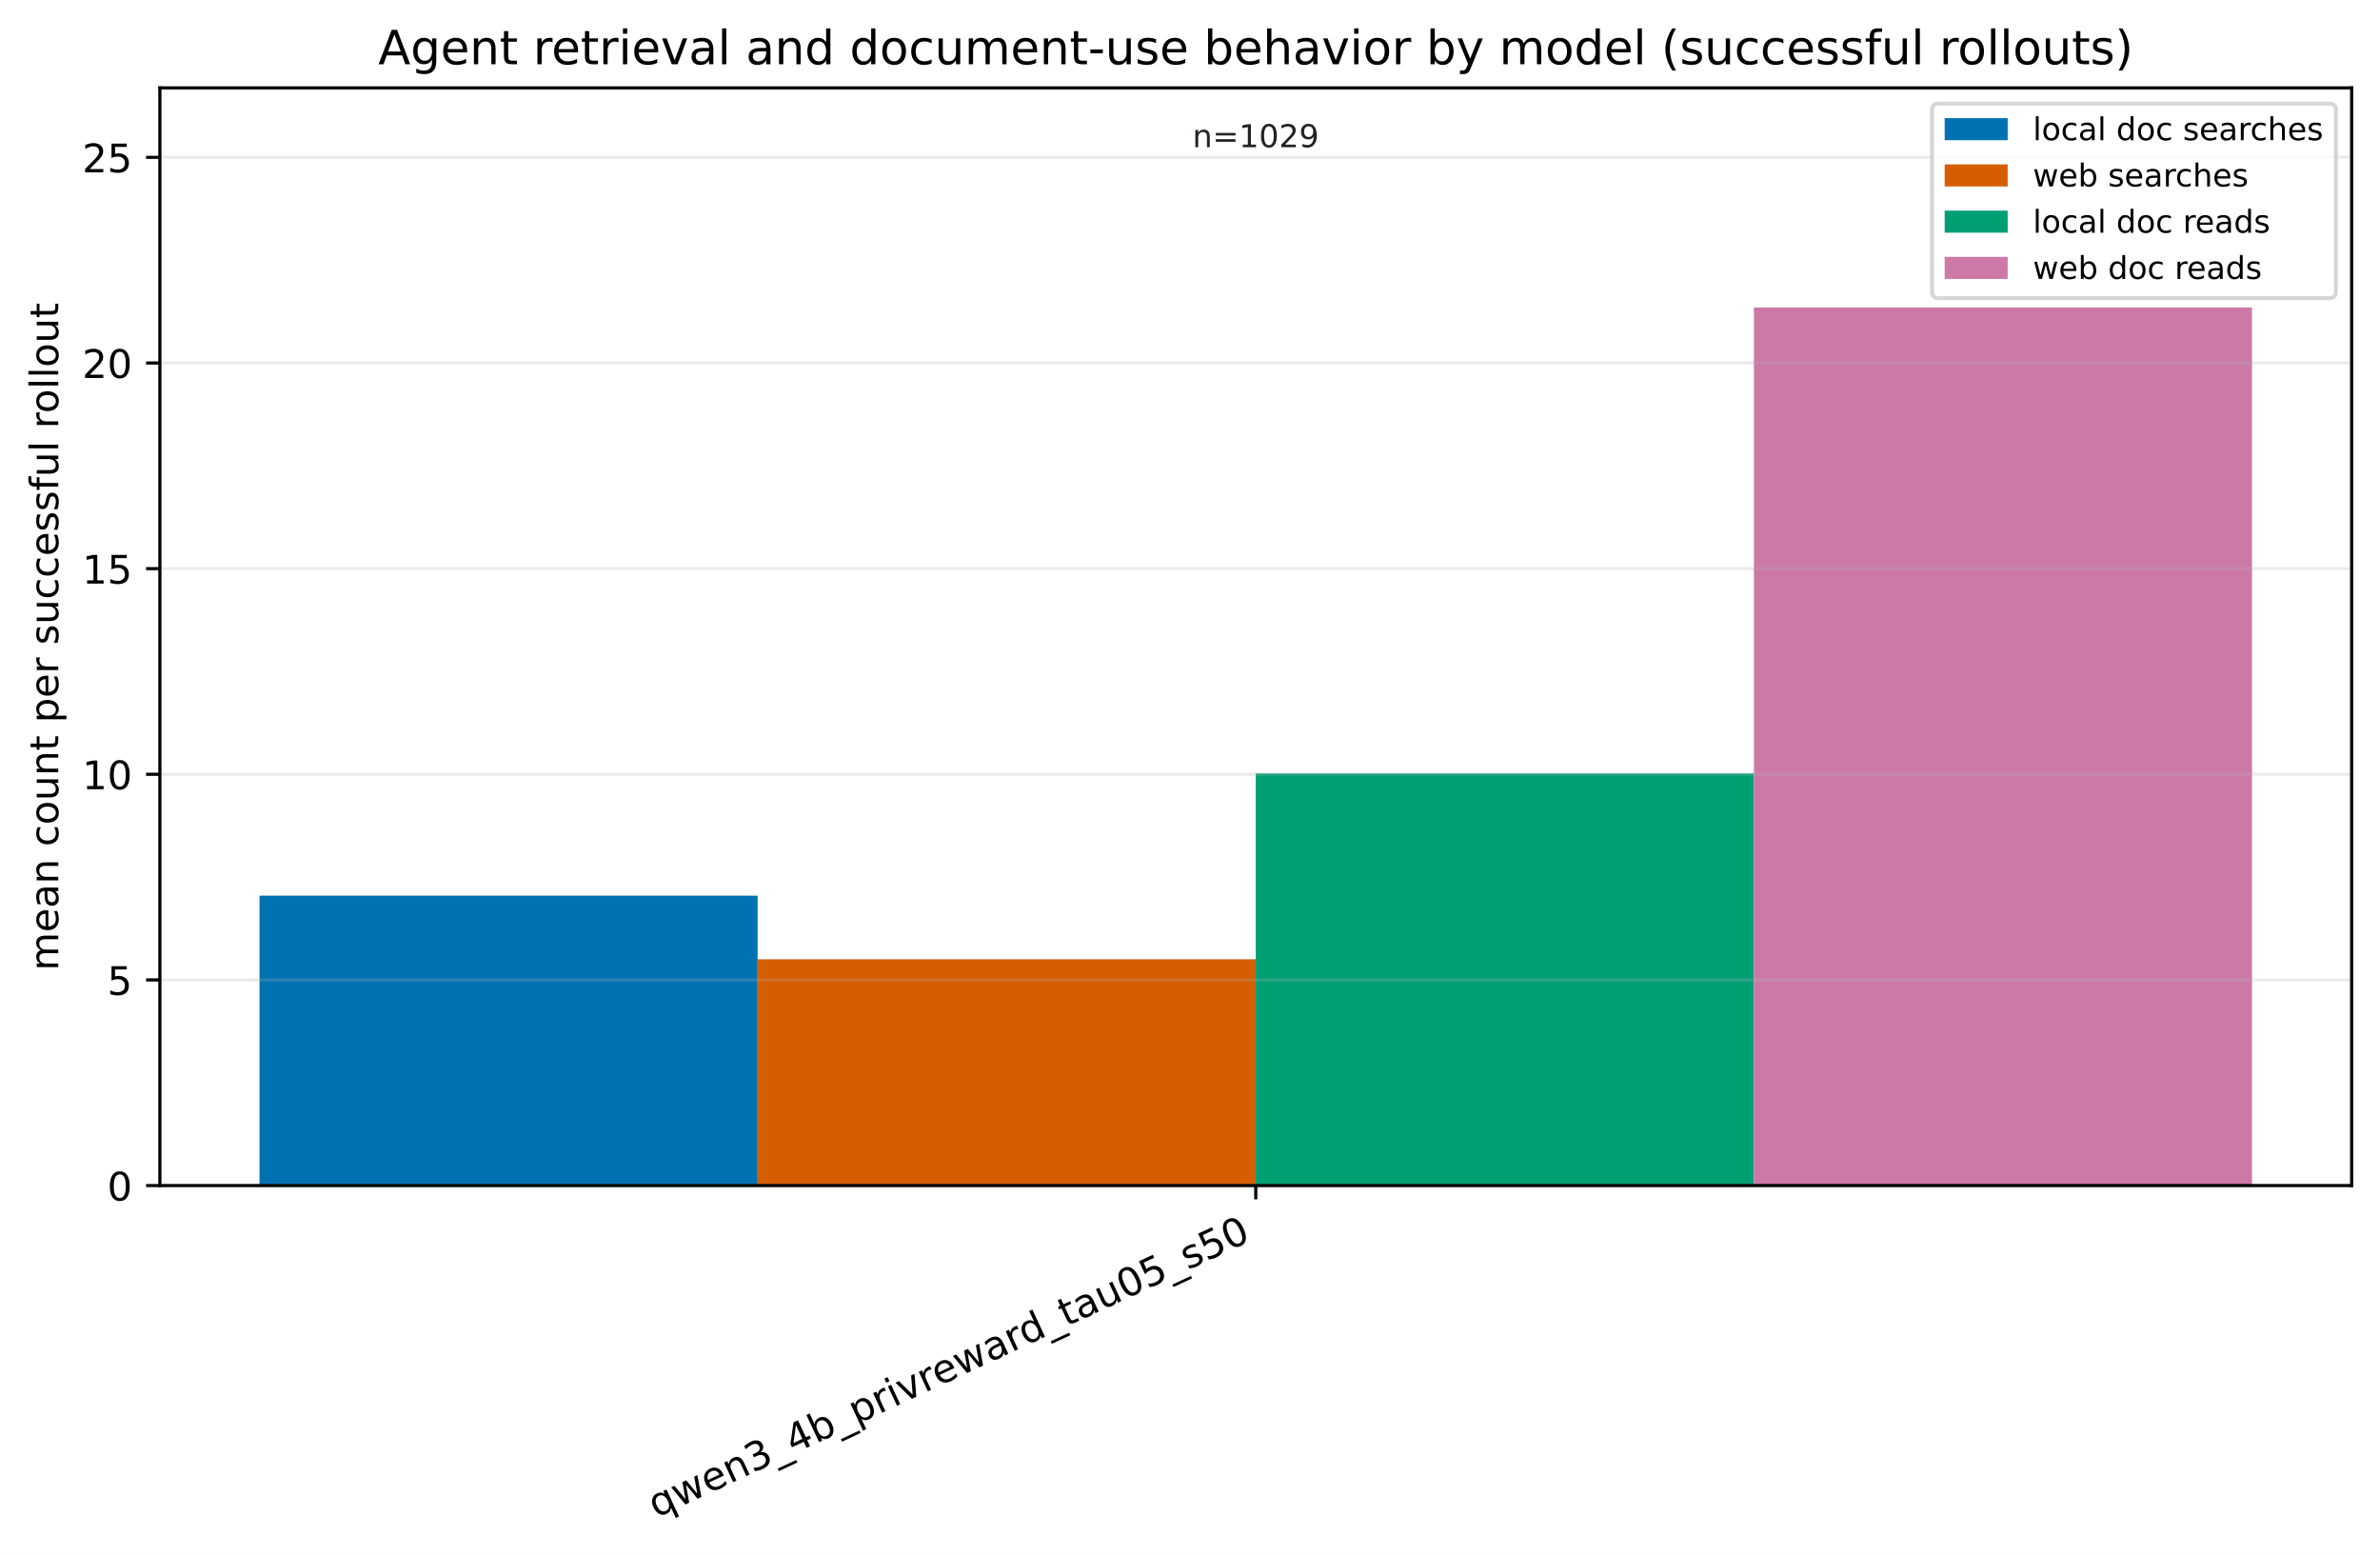
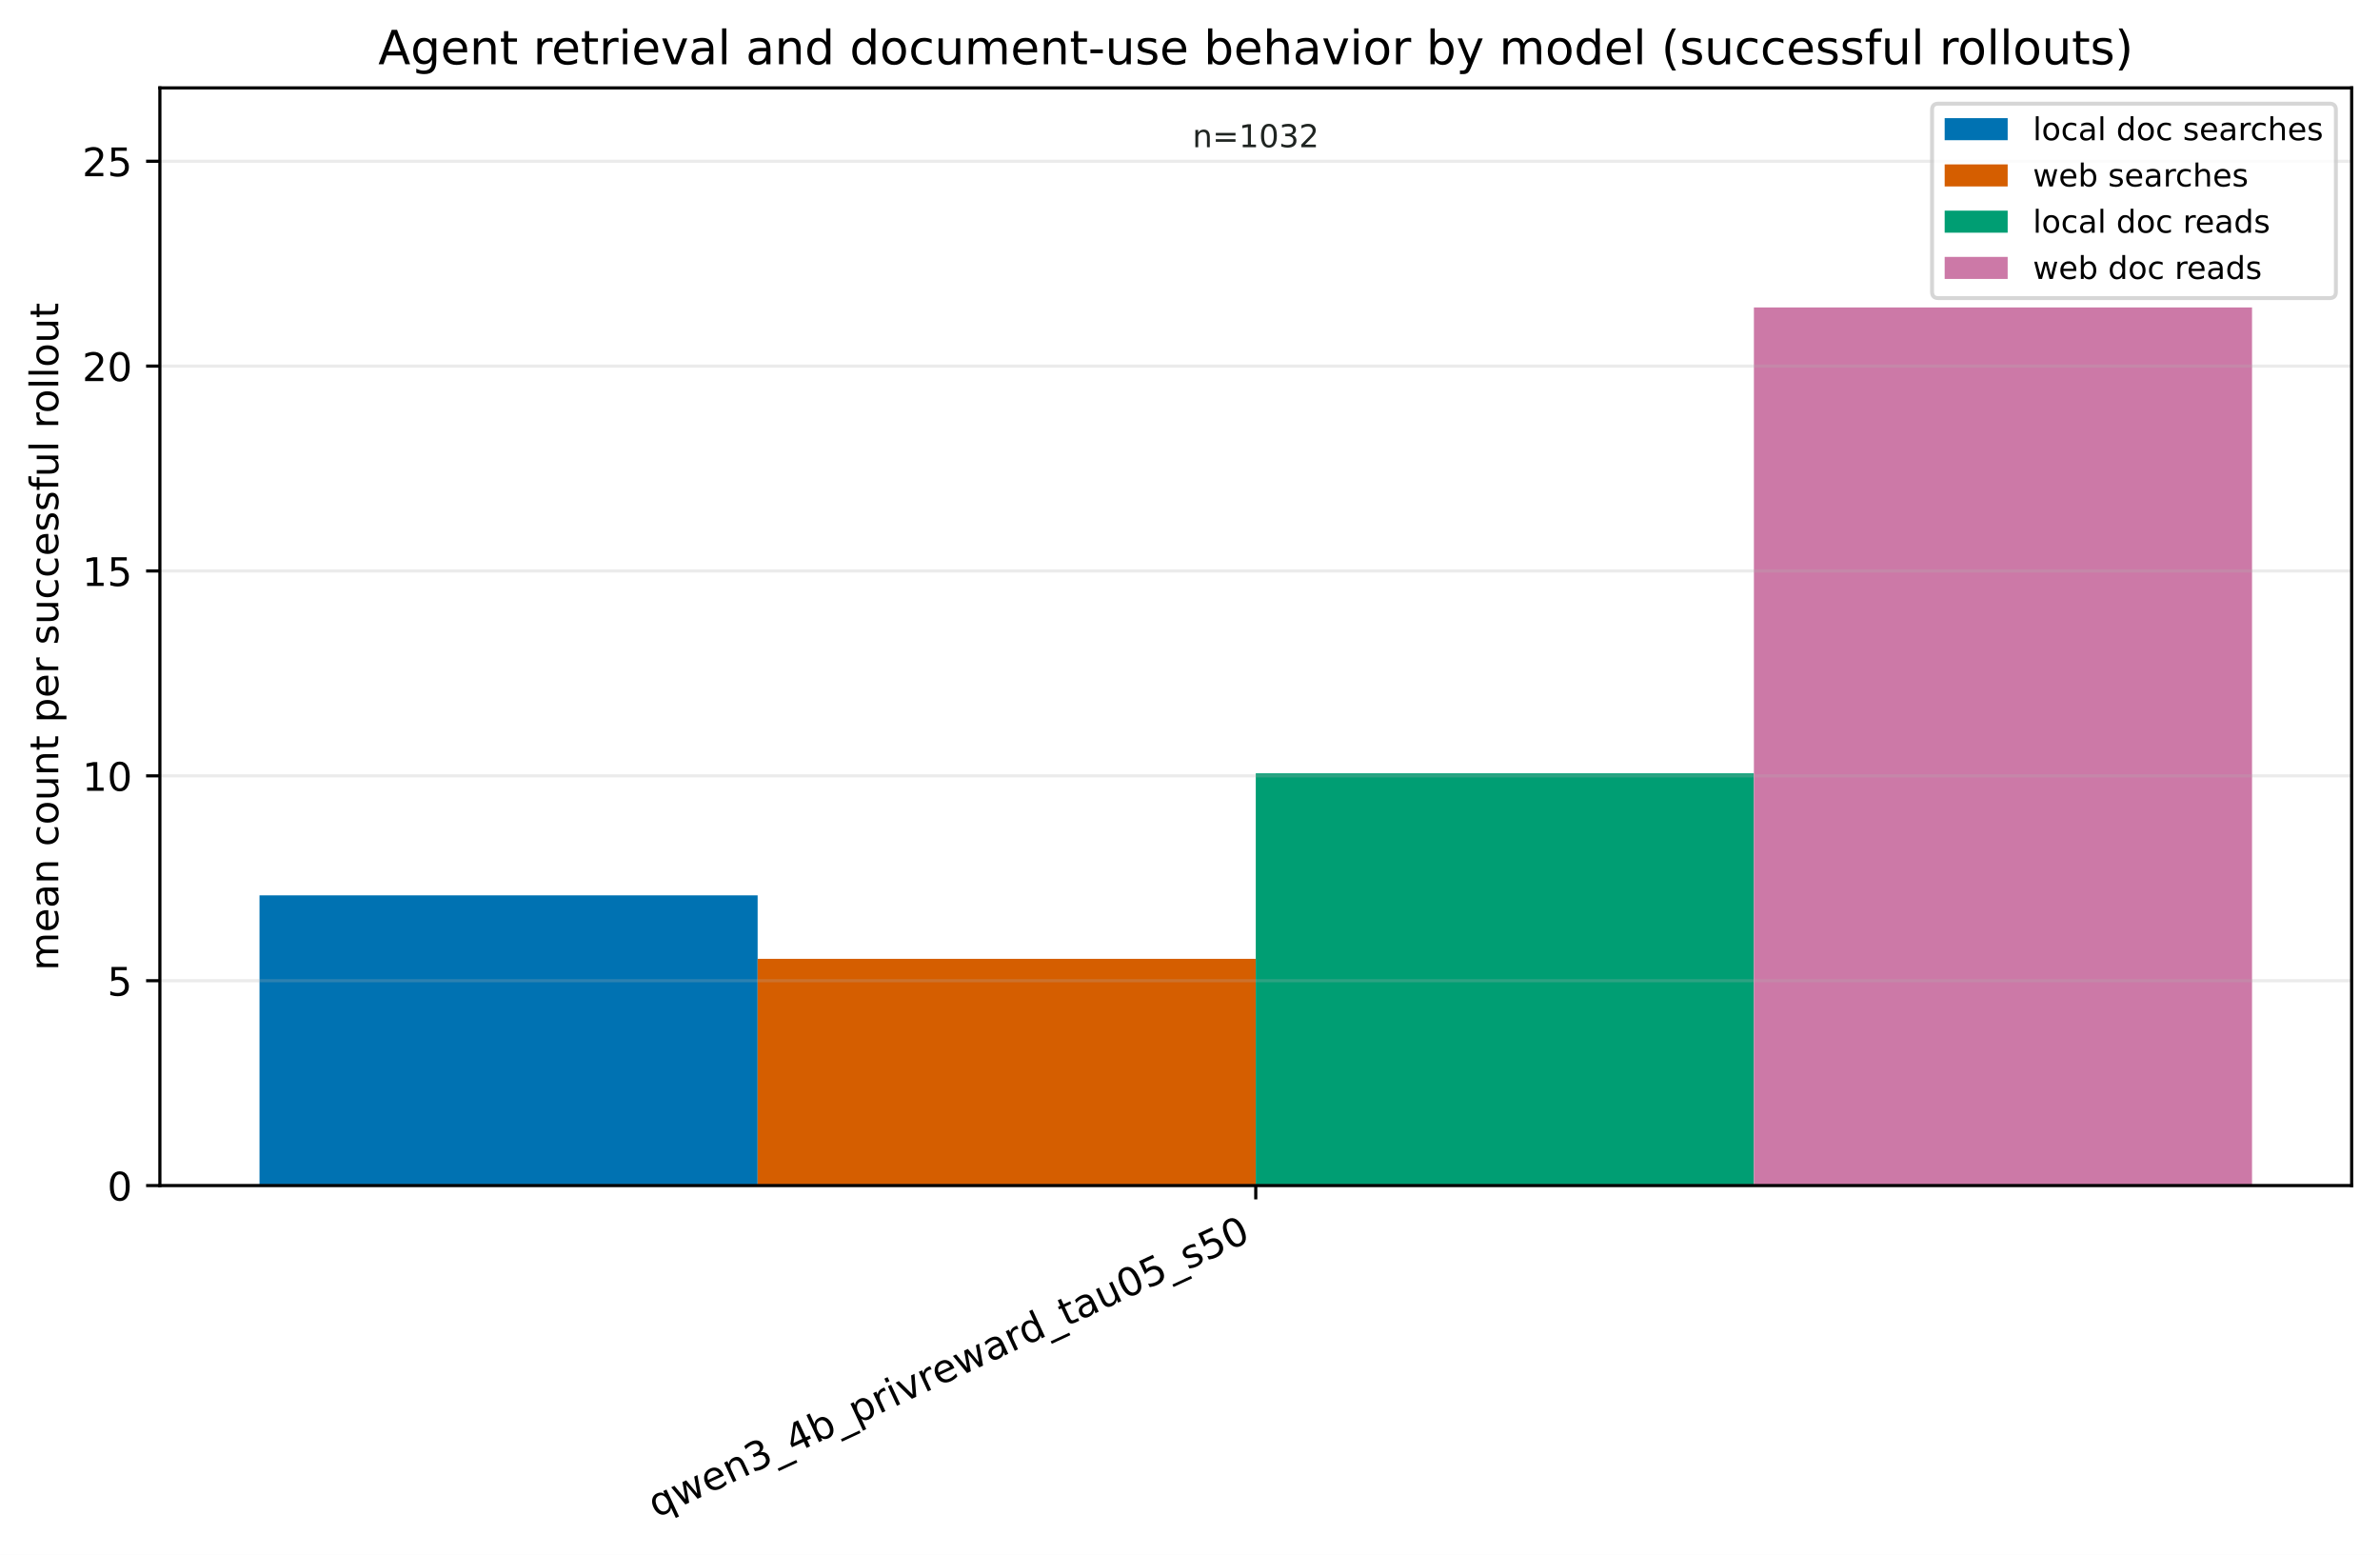
<svg xmlns="http://www.w3.org/2000/svg" xmlns:xlink="http://www.w3.org/1999/xlink" width="604.433pt" height="394.784pt" viewBox="0 0 604.433 394.784" version="1.1">
  <defs>
    <style type="text/css">*{stroke-linejoin: round; stroke-linecap: butt}</style>
  </defs>
  <g id="figure_1">
    <g id="patch_1">
      <path d="M 0 394.784 L 604.433 394.784 L 604.433 0 L 0 0 z " style="fill: #ffffff" />
    </g>
    <g id="axes_1">
      <g id="patch_2">
        <path d="M 40.603 301.017 L 597.233 301.017 L 597.233 22.318 L 40.603 22.318 z " style="fill: #ffffff" />
      </g>
      <g id="patch_3">
-         <path d="M 65.904 301.017 L 192.411 301.017 L 192.411 227.411 L 65.904 227.411 z " clip-path="url(#p1275dbe86a)" style="fill: #0072b2" />
+         <path d="M 65.904 301.017 L 192.411 301.017 L 192.411 227.329 L 65.904 227.329 z " clip-path="url(#p67bd401790)" style="fill: #0072b2" />
      </g>
      <g id="patch_4">
-         <path d="M 192.411 301.017 L 318.918 301.017 L 318.918 243.557 L 192.411 243.557 z " clip-path="url(#p1275dbe86a)" style="fill: #d55e00" />
+         <path d="M 192.411 301.017 L 318.918 301.017 L 318.918 243.457 L 192.411 243.457 z " clip-path="url(#p67bd401790)" style="fill: #d55e00" />
      </g>
      <g id="patch_5">
-         <path d="M 318.918 301.017 L 445.425 301.017 L 445.425 196.387 L 318.918 196.387 z " clip-path="url(#p1275dbe86a)" style="fill: #009e73" />
+         <path d="M 318.918 301.017 L 445.425 301.017 L 445.425 196.352 L 318.918 196.352 z " clip-path="url(#p67bd401790)" style="fill: #009e73" />
      </g>
      <g id="patch_6">
-         <path d="M 445.425 301.017 L 571.932 301.017 L 571.932 78.058 L 445.425 78.058 z " clip-path="url(#p1275dbe86a)" style="fill: #cc79a7" />
+         <path d="M 445.425 301.017 L 571.932 301.017 L 571.932 78.058 L 445.425 78.058 z " clip-path="url(#p67bd401790)" style="fill: #cc79a7" />
      </g>
      <g id="matplotlib.axis_1">
        <g id="xtick_1">
          <g id="line2d_1">
            <defs>
-               <path id="mcf10ffe58d" d="M 0 0 L 0 3.5 " style="stroke: #000000; stroke-width: 0.8" />
+               <path id="ma432f608f0" d="M 0 0 L 0 3.5 " style="stroke: #000000; stroke-width: 0.8" />
            </defs>
            <g>
-               <use xlink:href="#mcf10ffe58d" x="318.918" y="301.017" style="stroke: #000000; stroke-width: 0.8" />
+               <use xlink:href="#ma432f608f0" x="318.918" y="301.017" style="stroke: #000000; stroke-width: 0.8" />
            </g>
          </g>
          <g id="text_1">
            <g transform="translate(166.6391 385.4474) rotate(-25) scale(0.1 -0.1)">
              <defs>
                <path id="DejaVuSans-71" d="M 947 1747 Q 947 1113 1208 752 Q 1469 391 1925 391 Q 2381 391 2643 752 Q 2906 1113 2906 1747 Q 2906 2381 2643 2742 Q 2381 3103 1925 3103 Q 1469 3103 1208 2742 Q 947 2381 947 1747 z M 2906 525 Q 2725 213 2448 61 Q 2172 -91 1784 -91 Q 1150 -91 751 415 Q 353 922 353 1747 Q 353 2572 751 3078 Q 1150 3584 1784 3584 Q 2172 3584 2448 3432 Q 2725 3281 2906 2969 L 2906 3500 L 3481 3500 L 3481 -1331 L 2906 -1331 L 2906 525 z " transform="scale(0.015625)" />
                <path id="DejaVuSans-77" d="M 269 3500 L 844 3500 L 1563 769 L 2278 3500 L 2956 3500 L 3675 769 L 4391 3500 L 4966 3500 L 4050 0 L 3372 0 L 2619 2869 L 1863 0 L 1184 0 L 269 3500 z " transform="scale(0.015625)" />
                <path id="DejaVuSans-65" d="M 3597 1894 L 3597 1613 L 953 1613 Q 991 1019 1311 708 Q 1631 397 2203 397 Q 2534 397 2845 478 Q 3156 559 3463 722 L 3463 178 Q 3153 47 2828 -22 Q 2503 -91 2169 -91 Q 1331 -91 842 396 Q 353 884 353 1716 Q 353 2575 817 3079 Q 1281 3584 2069 3584 Q 2775 3584 3186 3129 Q 3597 2675 3597 1894 z M 3022 2063 Q 3016 2534 2758 2815 Q 2500 3097 2075 3097 Q 1594 3097 1305 2825 Q 1016 2553 972 2059 L 3022 2063 z " transform="scale(0.015625)" />
                <path id="DejaVuSans-6e" d="M 3513 2113 L 3513 0 L 2938 0 L 2938 2094 Q 2938 2591 2744 2837 Q 2550 3084 2163 3084 Q 1697 3084 1428 2787 Q 1159 2491 1159 1978 L 1159 0 L 581 0 L 581 3500 L 1159 3500 L 1159 2956 Q 1366 3272 1645 3428 Q 1925 3584 2291 3584 Q 2894 3584 3203 3211 Q 3513 2838 3513 2113 z " transform="scale(0.015625)" />
                <path id="DejaVuSans-33" d="M 2597 2516 Q 3050 2419 3304 2112 Q 3559 1806 3559 1356 Q 3559 666 3084 287 Q 2609 -91 1734 -91 Q 1441 -91 1130 -33 Q 819 25 488 141 L 488 750 Q 750 597 1062 519 Q 1375 441 1716 441 Q 2309 441 2620 675 Q 2931 909 2931 1356 Q 2931 1769 2642 2001 Q 2353 2234 1838 2234 L 1294 2234 L 1294 2753 L 1863 2753 Q 2328 2753 2575 2939 Q 2822 3125 2822 3475 Q 2822 3834 2567 4026 Q 2313 4219 1838 4219 Q 1578 4219 1281 4162 Q 984 4106 628 3988 L 628 4550 Q 988 4650 1302 4700 Q 1616 4750 1894 4750 Q 2613 4750 3031 4423 Q 3450 4097 3450 3541 Q 3450 3153 3228 2886 Q 3006 2619 2597 2516 z " transform="scale(0.015625)" />
                <path id="DejaVuSans-5f" d="M 3263 -1063 L 3263 -1509 L -63 -1509 L -63 -1063 L 3263 -1063 z " transform="scale(0.015625)" />
                <path id="DejaVuSans-34" d="M 2419 4116 L 825 1625 L 2419 1625 L 2419 4116 z M 2253 4666 L 3047 4666 L 3047 1625 L 3713 1625 L 3713 1100 L 3047 1100 L 3047 0 L 2419 0 L 2419 1100 L 313 1100 L 313 1709 L 2253 4666 z " transform="scale(0.015625)" />
                <path id="DejaVuSans-62" d="M 3116 1747 Q 3116 2381 2855 2742 Q 2594 3103 2138 3103 Q 1681 3103 1420 2742 Q 1159 2381 1159 1747 Q 1159 1113 1420 752 Q 1681 391 2138 391 Q 2594 391 2855 752 Q 3116 1113 3116 1747 z M 1159 2969 Q 1341 3281 1617 3432 Q 1894 3584 2278 3584 Q 2916 3584 3314 3078 Q 3713 2572 3713 1747 Q 3713 922 3314 415 Q 2916 -91 2278 -91 Q 1894 -91 1617 61 Q 1341 213 1159 525 L 1159 0 L 581 0 L 581 4863 L 1159 4863 L 1159 2969 z " transform="scale(0.015625)" />
                <path id="DejaVuSans-70" d="M 1159 525 L 1159 -1331 L 581 -1331 L 581 3500 L 1159 3500 L 1159 2969 Q 1341 3281 1617 3432 Q 1894 3584 2278 3584 Q 2916 3584 3314 3078 Q 3713 2572 3713 1747 Q 3713 922 3314 415 Q 2916 -91 2278 -91 Q 1894 -91 1617 61 Q 1341 213 1159 525 z M 3116 1747 Q 3116 2381 2855 2742 Q 2594 3103 2138 3103 Q 1681 3103 1420 2742 Q 1159 2381 1159 1747 Q 1159 1113 1420 752 Q 1681 391 2138 391 Q 2594 391 2855 752 Q 3116 1113 3116 1747 z " transform="scale(0.015625)" />
                <path id="DejaVuSans-72" d="M 2631 2963 Q 2534 3019 2420 3045 Q 2306 3072 2169 3072 Q 1681 3072 1420 2755 Q 1159 2438 1159 1844 L 1159 0 L 581 0 L 581 3500 L 1159 3500 L 1159 2956 Q 1341 3275 1631 3429 Q 1922 3584 2338 3584 Q 2397 3584 2469 3576 Q 2541 3569 2628 3553 L 2631 2963 z " transform="scale(0.015625)" />
                <path id="DejaVuSans-69" d="M 603 3500 L 1178 3500 L 1178 0 L 603 0 L 603 3500 z M 603 4863 L 1178 4863 L 1178 4134 L 603 4134 L 603 4863 z " transform="scale(0.015625)" />
                <path id="DejaVuSans-76" d="M 191 3500 L 800 3500 L 1894 563 L 2988 3500 L 3597 3500 L 2284 0 L 1503 0 L 191 3500 z " transform="scale(0.015625)" />
                <path id="DejaVuSans-61" d="M 2194 1759 Q 1497 1759 1228 1600 Q 959 1441 959 1056 Q 959 750 1161 570 Q 1363 391 1709 391 Q 2188 391 2477 730 Q 2766 1069 2766 1631 L 2766 1759 L 2194 1759 z M 3341 1997 L 3341 0 L 2766 0 L 2766 531 Q 2569 213 2275 61 Q 1981 -91 1556 -91 Q 1019 -91 701 211 Q 384 513 384 1019 Q 384 1609 779 1909 Q 1175 2209 1959 2209 L 2766 2209 L 2766 2266 Q 2766 2663 2505 2880 Q 2244 3097 1772 3097 Q 1472 3097 1187 3025 Q 903 2953 641 2809 L 641 3341 Q 956 3463 1253 3523 Q 1550 3584 1831 3584 Q 2591 3584 2966 3190 Q 3341 2797 3341 1997 z " transform="scale(0.015625)" />
                <path id="DejaVuSans-64" d="M 2906 2969 L 2906 4863 L 3481 4863 L 3481 0 L 2906 0 L 2906 525 Q 2725 213 2448 61 Q 2172 -91 1784 -91 Q 1150 -91 751 415 Q 353 922 353 1747 Q 353 2572 751 3078 Q 1150 3584 1784 3584 Q 2172 3584 2448 3432 Q 2725 3281 2906 2969 z M 947 1747 Q 947 1113 1208 752 Q 1469 391 1925 391 Q 2381 391 2643 752 Q 2906 1113 2906 1747 Q 2906 2381 2643 2742 Q 2381 3103 1925 3103 Q 1469 3103 1208 2742 Q 947 2381 947 1747 z " transform="scale(0.015625)" />
                <path id="DejaVuSans-74" d="M 1172 4494 L 1172 3500 L 2356 3500 L 2356 3053 L 1172 3053 L 1172 1153 Q 1172 725 1289 603 Q 1406 481 1766 481 L 2356 481 L 2356 0 L 1766 0 Q 1100 0 847 248 Q 594 497 594 1153 L 594 3053 L 172 3053 L 172 3500 L 594 3500 L 594 4494 L 1172 4494 z " transform="scale(0.015625)" />
                <path id="DejaVuSans-75" d="M 544 1381 L 544 3500 L 1119 3500 L 1119 1403 Q 1119 906 1312 657 Q 1506 409 1894 409 Q 2359 409 2629 706 Q 2900 1003 2900 1516 L 2900 3500 L 3475 3500 L 3475 0 L 2900 0 L 2900 538 Q 2691 219 2414 64 Q 2138 -91 1772 -91 Q 1169 -91 856 284 Q 544 659 544 1381 z M 1991 3584 L 1991 3584 z " transform="scale(0.015625)" />
                <path id="DejaVuSans-30" d="M 2034 4250 Q 1547 4250 1301 3770 Q 1056 3291 1056 2328 Q 1056 1369 1301 889 Q 1547 409 2034 409 Q 2525 409 2770 889 Q 3016 1369 3016 2328 Q 3016 3291 2770 3770 Q 2525 4250 2034 4250 z M 2034 4750 Q 2819 4750 3233 4129 Q 3647 3509 3647 2328 Q 3647 1150 3233 529 Q 2819 -91 2034 -91 Q 1250 -91 836 529 Q 422 1150 422 2328 Q 422 3509 836 4129 Q 1250 4750 2034 4750 z " transform="scale(0.015625)" />
                <path id="DejaVuSans-35" d="M 691 4666 L 3169 4666 L 3169 4134 L 1269 4134 L 1269 2991 Q 1406 3038 1543 3061 Q 1681 3084 1819 3084 Q 2600 3084 3056 2656 Q 3513 2228 3513 1497 Q 3513 744 3044 326 Q 2575 -91 1722 -91 Q 1428 -91 1123 -41 Q 819 9 494 109 L 494 744 Q 775 591 1075 516 Q 1375 441 1709 441 Q 2250 441 2565 725 Q 2881 1009 2881 1497 Q 2881 1984 2565 2268 Q 2250 2553 1709 2553 Q 1456 2553 1204 2497 Q 953 2441 691 2322 L 691 4666 z " transform="scale(0.015625)" />
                <path id="DejaVuSans-73" d="M 2834 3397 L 2834 2853 Q 2591 2978 2328 3040 Q 2066 3103 1784 3103 Q 1356 3103 1142 2972 Q 928 2841 928 2578 Q 928 2378 1081 2264 Q 1234 2150 1697 2047 L 1894 2003 Q 2506 1872 2764 1633 Q 3022 1394 3022 966 Q 3022 478 2636 193 Q 2250 -91 1575 -91 Q 1294 -91 989 -36 Q 684 19 347 128 L 347 722 Q 666 556 975 473 Q 1284 391 1588 391 Q 1994 391 2212 530 Q 2431 669 2431 922 Q 2431 1156 2273 1281 Q 2116 1406 1581 1522 L 1381 1569 Q 847 1681 609 1914 Q 372 2147 372 2553 Q 372 3047 722 3315 Q 1072 3584 1716 3584 Q 2034 3584 2315 3537 Q 2597 3491 2834 3397 z " transform="scale(0.015625)" />
              </defs>
              <use xlink:href="#DejaVuSans-71" />
              <use xlink:href="#DejaVuSans-77" transform="translate(63.47656 0)" />
              <use xlink:href="#DejaVuSans-65" transform="translate(145.2637 0)" />
              <use xlink:href="#DejaVuSans-6e" transform="translate(206.7871 0)" />
              <use xlink:href="#DejaVuSans-33" transform="translate(270.166 0)" />
              <use xlink:href="#DejaVuSans-5f" transform="translate(333.7891 0)" />
              <use xlink:href="#DejaVuSans-34" transform="translate(383.7891 0)" />
              <use xlink:href="#DejaVuSans-62" transform="translate(447.4121 0)" />
              <use xlink:href="#DejaVuSans-5f" transform="translate(510.8887 0)" />
              <use xlink:href="#DejaVuSans-70" transform="translate(560.8887 0)" />
              <use xlink:href="#DejaVuSans-72" transform="translate(624.3652 0)" />
              <use xlink:href="#DejaVuSans-69" transform="translate(665.4785 0)" />
              <use xlink:href="#DejaVuSans-76" transform="translate(693.2617 0)" />
              <use xlink:href="#DejaVuSans-72" transform="translate(752.4414 0)" />
              <use xlink:href="#DejaVuSans-65" transform="translate(791.3047 0)" />
              <use xlink:href="#DejaVuSans-77" transform="translate(852.8281 0)" />
              <use xlink:href="#DejaVuSans-61" transform="translate(934.6152 0)" />
              <use xlink:href="#DejaVuSans-72" transform="translate(995.8945 0)" />
              <use xlink:href="#DejaVuSans-64" transform="translate(1035.258 0)" />
              <use xlink:href="#DejaVuSans-5f" transform="translate(1098.734 0)" />
              <use xlink:href="#DejaVuSans-74" transform="translate(1148.734 0)" />
              <use xlink:href="#DejaVuSans-61" transform="translate(1187.943 0)" />
              <use xlink:href="#DejaVuSans-75" transform="translate(1249.223 0)" />
              <use xlink:href="#DejaVuSans-30" transform="translate(1312.602 0)" />
              <use xlink:href="#DejaVuSans-35" transform="translate(1376.225 0)" />
              <use xlink:href="#DejaVuSans-5f" transform="translate(1439.848 0)" />
              <use xlink:href="#DejaVuSans-73" transform="translate(1489.848 0)" />
              <use xlink:href="#DejaVuSans-35" transform="translate(1541.947 0)" />
              <use xlink:href="#DejaVuSans-30" transform="translate(1605.57 0)" />
            </g>
          </g>
        </g>
      </g>
      <g id="matplotlib.axis_2">
        <g id="ytick_1">
          <g id="line2d_2">
-             <path d="M 40.603 301.017 L 597.233 301.017 " clip-path="url(#p1275dbe86a)" style="fill: none; stroke: #b0b0b0; stroke-opacity: 0.25; stroke-width: 0.8; stroke-linecap: square" />
+             <path d="M 40.603 301.017 L 597.233 301.017 " clip-path="url(#p67bd401790)" style="fill: none; stroke: #b0b0b0; stroke-opacity: 0.25; stroke-width: 0.8; stroke-linecap: square" />
          </g>
          <g id="line2d_3">
            <defs>
-               <path id="m9037da4d62" d="M 0 0 L -3.5 0 " style="stroke: #000000; stroke-width: 0.8" />
+               <path id="m8f41daa5ef" d="M 0 0 L -3.5 0 " style="stroke: #000000; stroke-width: 0.8" />
            </defs>
            <g>
-               <use xlink:href="#m9037da4d62" x="40.603" y="301.017" style="stroke: #000000; stroke-width: 0.8" />
+               <use xlink:href="#m8f41daa5ef" x="40.603" y="301.017" style="stroke: #000000; stroke-width: 0.8" />
            </g>
          </g>
          <g id="text_2">
            <g transform="translate(27.24063 304.8158) scale(0.1 -0.1)">
              <use xlink:href="#DejaVuSans-30" />
            </g>
          </g>
        </g>
        <g id="ytick_2">
          <g id="line2d_4">
-             <path d="M 40.603 248.803 L 597.233 248.803 " clip-path="url(#p1275dbe86a)" style="fill: none; stroke: #b0b0b0; stroke-opacity: 0.25; stroke-width: 0.8; stroke-linecap: square" />
+             <path d="M 40.603 249.002 L 597.233 249.002 " clip-path="url(#p67bd401790)" style="fill: none; stroke: #b0b0b0; stroke-opacity: 0.25; stroke-width: 0.8; stroke-linecap: square" />
          </g>
          <g id="line2d_5">
            <g>
-               <use xlink:href="#m9037da4d62" x="40.603" y="248.803" style="stroke: #000000; stroke-width: 0.8" />
+               <use xlink:href="#m8f41daa5ef" x="40.603" y="249.002" style="stroke: #000000; stroke-width: 0.8" />
            </g>
          </g>
          <g id="text_3">
-             <g transform="translate(27.24063 252.6027) scale(0.1 -0.1)">
+             <g transform="translate(27.24063 252.8009) scale(0.1 -0.1)">
              <use xlink:href="#DejaVuSans-35" />
            </g>
          </g>
        </g>
        <g id="ytick_3">
          <g id="line2d_6">
-             <path d="M 40.603 196.59 L 597.233 196.59 " clip-path="url(#p1275dbe86a)" style="fill: none; stroke: #b0b0b0; stroke-opacity: 0.25; stroke-width: 0.8; stroke-linecap: square" />
+             <path d="M 40.603 196.987 L 597.233 196.987 " clip-path="url(#p67bd401790)" style="fill: none; stroke: #b0b0b0; stroke-opacity: 0.25; stroke-width: 0.8; stroke-linecap: square" />
          </g>
          <g id="line2d_7">
            <g>
-               <use xlink:href="#m9037da4d62" x="40.603" y="196.59" style="stroke: #000000; stroke-width: 0.8" />
+               <use xlink:href="#m8f41daa5ef" x="40.603" y="196.987" style="stroke: #000000; stroke-width: 0.8" />
            </g>
          </g>
          <g id="text_4">
-             <g transform="translate(20.87813 200.3895) scale(0.1 -0.1)">
+             <g transform="translate(20.87813 200.7859) scale(0.1 -0.1)">
              <defs>
                <path id="DejaVuSans-31" d="M 794 531 L 1825 531 L 1825 4091 L 703 3866 L 703 4441 L 1819 4666 L 2450 4666 L 2450 531 L 3481 531 L 3481 0 L 794 0 L 794 531 z " transform="scale(0.015625)" />
              </defs>
              <use xlink:href="#DejaVuSans-31" />
              <use xlink:href="#DejaVuSans-30" transform="translate(63.62305 0)" />
            </g>
          </g>
        </g>
        <g id="ytick_4">
          <g id="line2d_8">
-             <path d="M 40.603 144.377 L 597.233 144.377 " clip-path="url(#p1275dbe86a)" style="fill: none; stroke: #b0b0b0; stroke-opacity: 0.25; stroke-width: 0.8; stroke-linecap: square" />
+             <path d="M 40.603 144.972 L 597.233 144.972 " clip-path="url(#p67bd401790)" style="fill: none; stroke: #b0b0b0; stroke-opacity: 0.25; stroke-width: 0.8; stroke-linecap: square" />
          </g>
          <g id="line2d_9">
            <g>
-               <use xlink:href="#m9037da4d62" x="40.603" y="144.377" style="stroke: #000000; stroke-width: 0.8" />
+               <use xlink:href="#m8f41daa5ef" x="40.603" y="144.972" style="stroke: #000000; stroke-width: 0.8" />
            </g>
          </g>
          <g id="text_5">
-             <g transform="translate(20.87813 148.1764) scale(0.1 -0.1)">
+             <g transform="translate(20.87813 148.7709) scale(0.1 -0.1)">
              <use xlink:href="#DejaVuSans-31" />
              <use xlink:href="#DejaVuSans-35" transform="translate(63.62305 0)" />
            </g>
          </g>
        </g>
        <g id="ytick_5">
          <g id="line2d_10">
-             <path d="M 40.603 92.164 L 597.233 92.164 " clip-path="url(#p1275dbe86a)" style="fill: none; stroke: #b0b0b0; stroke-opacity: 0.25; stroke-width: 0.8; stroke-linecap: square" />
+             <path d="M 40.603 92.957 L 597.233 92.957 " clip-path="url(#p67bd401790)" style="fill: none; stroke: #b0b0b0; stroke-opacity: 0.25; stroke-width: 0.8; stroke-linecap: square" />
          </g>
          <g id="line2d_11">
            <g>
-               <use xlink:href="#m9037da4d62" x="40.603" y="92.164" style="stroke: #000000; stroke-width: 0.8" />
+               <use xlink:href="#m8f41daa5ef" x="40.603" y="92.957" style="stroke: #000000; stroke-width: 0.8" />
            </g>
          </g>
          <g id="text_6">
-             <g transform="translate(20.87813 95.96322) scale(0.1 -0.1)">
+             <g transform="translate(20.87813 96.75591) scale(0.1 -0.1)">
              <defs>
                <path id="DejaVuSans-32" d="M 1228 531 L 3431 531 L 3431 0 L 469 0 L 469 531 Q 828 903 1448 1529 Q 2069 2156 2228 2338 Q 2531 2678 2651 2914 Q 2772 3150 2772 3378 Q 2772 3750 2511 3984 Q 2250 4219 1831 4219 Q 1534 4219 1204 4116 Q 875 4013 500 3803 L 500 4441 Q 881 4594 1212 4672 Q 1544 4750 1819 4750 Q 2544 4750 2975 4387 Q 3406 4025 3406 3419 Q 3406 3131 3298 2873 Q 3191 2616 2906 2266 Q 2828 2175 2409 1742 Q 1991 1309 1228 531 z " transform="scale(0.015625)" />
              </defs>
              <use xlink:href="#DejaVuSans-32" />
              <use xlink:href="#DejaVuSans-30" transform="translate(63.62305 0)" />
            </g>
          </g>
        </g>
        <g id="ytick_6">
          <g id="line2d_12">
-             <path d="M 40.603 39.951 L 597.233 39.951 " clip-path="url(#p1275dbe86a)" style="fill: none; stroke: #b0b0b0; stroke-opacity: 0.25; stroke-width: 0.8; stroke-linecap: square" />
+             <path d="M 40.603 40.942 L 597.233 40.942 " clip-path="url(#p67bd401790)" style="fill: none; stroke: #b0b0b0; stroke-opacity: 0.25; stroke-width: 0.8; stroke-linecap: square" />
          </g>
          <g id="line2d_13">
            <g>
-               <use xlink:href="#m9037da4d62" x="40.603" y="39.951" style="stroke: #000000; stroke-width: 0.8" />
+               <use xlink:href="#m8f41daa5ef" x="40.603" y="40.942" style="stroke: #000000; stroke-width: 0.8" />
            </g>
          </g>
          <g id="text_7">
-             <g transform="translate(20.87813 43.75007) scale(0.1 -0.1)">
+             <g transform="translate(20.87813 44.74093) scale(0.1 -0.1)">
              <use xlink:href="#DejaVuSans-32" />
              <use xlink:href="#DejaVuSans-35" transform="translate(63.62305 0)" />
            </g>
          </g>
        </g>
        <g id="text_8">
          <g transform="translate(14.79844 246.4603) rotate(-90) scale(0.1 -0.1)">
            <defs>
              <path id="DejaVuSans-6d" d="M 3328 2828 Q 3544 3216 3844 3400 Q 4144 3584 4550 3584 Q 5097 3584 5394 3201 Q 5691 2819 5691 2113 L 5691 0 L 5113 0 L 5113 2094 Q 5113 2597 4934 2840 Q 4756 3084 4391 3084 Q 3944 3084 3684 2787 Q 3425 2491 3425 1978 L 3425 0 L 2847 0 L 2847 2094 Q 2847 2600 2669 2842 Q 2491 3084 2119 3084 Q 1678 3084 1418 2786 Q 1159 2488 1159 1978 L 1159 0 L 581 0 L 581 3500 L 1159 3500 L 1159 2956 Q 1356 3278 1631 3431 Q 1906 3584 2284 3584 Q 2666 3584 2933 3390 Q 3200 3197 3328 2828 z " transform="scale(0.015625)" />
              <path id="DejaVuSans-20" transform="scale(0.015625)" />
              <path id="DejaVuSans-63" d="M 3122 3366 L 3122 2828 Q 2878 2963 2633 3030 Q 2388 3097 2138 3097 Q 1578 3097 1268 2742 Q 959 2388 959 1747 Q 959 1106 1268 751 Q 1578 397 2138 397 Q 2388 397 2633 464 Q 2878 531 3122 666 L 3122 134 Q 2881 22 2623 -34 Q 2366 -91 2075 -91 Q 1284 -91 818 406 Q 353 903 353 1747 Q 353 2603 823 3093 Q 1294 3584 2113 3584 Q 2378 3584 2631 3529 Q 2884 3475 3122 3366 z " transform="scale(0.015625)" />
              <path id="DejaVuSans-6f" d="M 1959 3097 Q 1497 3097 1228 2736 Q 959 2375 959 1747 Q 959 1119 1226 758 Q 1494 397 1959 397 Q 2419 397 2687 759 Q 2956 1122 2956 1747 Q 2956 2369 2687 2733 Q 2419 3097 1959 3097 z M 1959 3584 Q 2709 3584 3137 3096 Q 3566 2609 3566 1747 Q 3566 888 3137 398 Q 2709 -91 1959 -91 Q 1206 -91 779 398 Q 353 888 353 1747 Q 353 2609 779 3096 Q 1206 3584 1959 3584 z " transform="scale(0.015625)" />
              <path id="DejaVuSans-66" d="M 2375 4863 L 2375 4384 L 1825 4384 Q 1516 4384 1395 4259 Q 1275 4134 1275 3809 L 1275 3500 L 2222 3500 L 2222 3053 L 1275 3053 L 1275 0 L 697 0 L 697 3053 L 147 3053 L 147 3500 L 697 3500 L 697 3744 Q 697 4328 969 4595 Q 1241 4863 1831 4863 L 2375 4863 z " transform="scale(0.015625)" />
              <path id="DejaVuSans-6c" d="M 603 4863 L 1178 4863 L 1178 0 L 603 0 L 603 4863 z " transform="scale(0.015625)" />
            </defs>
            <use xlink:href="#DejaVuSans-6d" />
            <use xlink:href="#DejaVuSans-65" transform="translate(97.41211 0)" />
            <use xlink:href="#DejaVuSans-61" transform="translate(158.9355 0)" />
            <use xlink:href="#DejaVuSans-6e" transform="translate(220.2148 0)" />
            <use xlink:href="#DejaVuSans-20" transform="translate(283.5938 0)" />
            <use xlink:href="#DejaVuSans-63" transform="translate(315.3809 0)" />
            <use xlink:href="#DejaVuSans-6f" transform="translate(370.3613 0)" />
            <use xlink:href="#DejaVuSans-75" transform="translate(431.543 0)" />
            <use xlink:href="#DejaVuSans-6e" transform="translate(494.9219 0)" />
            <use xlink:href="#DejaVuSans-74" transform="translate(558.3008 0)" />
            <use xlink:href="#DejaVuSans-20" transform="translate(597.5098 0)" />
            <use xlink:href="#DejaVuSans-70" transform="translate(629.2969 0)" />
            <use xlink:href="#DejaVuSans-65" transform="translate(692.7734 0)" />
            <use xlink:href="#DejaVuSans-72" transform="translate(754.2969 0)" />
            <use xlink:href="#DejaVuSans-20" transform="translate(795.4102 0)" />
            <use xlink:href="#DejaVuSans-73" transform="translate(827.1973 0)" />
            <use xlink:href="#DejaVuSans-75" transform="translate(879.2969 0)" />
            <use xlink:href="#DejaVuSans-63" transform="translate(942.6758 0)" />
            <use xlink:href="#DejaVuSans-63" transform="translate(997.6562 0)" />
            <use xlink:href="#DejaVuSans-65" transform="translate(1052.637 0)" />
            <use xlink:href="#DejaVuSans-73" transform="translate(1114.16 0)" />
            <use xlink:href="#DejaVuSans-73" transform="translate(1166.26 0)" />
            <use xlink:href="#DejaVuSans-66" transform="translate(1218.359 0)" />
            <use xlink:href="#DejaVuSans-75" transform="translate(1253.564 0)" />
            <use xlink:href="#DejaVuSans-6c" transform="translate(1316.943 0)" />
            <use xlink:href="#DejaVuSans-20" transform="translate(1344.727 0)" />
            <use xlink:href="#DejaVuSans-72" transform="translate(1376.514 0)" />
            <use xlink:href="#DejaVuSans-6f" transform="translate(1415.377 0)" />
            <use xlink:href="#DejaVuSans-6c" transform="translate(1476.559 0)" />
            <use xlink:href="#DejaVuSans-6c" transform="translate(1504.342 0)" />
            <use xlink:href="#DejaVuSans-6f" transform="translate(1532.125 0)" />
            <use xlink:href="#DejaVuSans-75" transform="translate(1593.307 0)" />
            <use xlink:href="#DejaVuSans-74" transform="translate(1656.686 0)" />
          </g>
        </g>
      </g>
      <g id="patch_7">
        <path d="M 40.603 301.017 L 40.603 22.318 " style="fill: none; stroke: #000000; stroke-width: 0.8; stroke-linejoin: miter; stroke-linecap: square" />
      </g>
      <g id="patch_8">
        <path d="M 597.233 301.017 L 597.233 22.318 " style="fill: none; stroke: #000000; stroke-width: 0.8; stroke-linejoin: miter; stroke-linecap: square" />
      </g>
      <g id="patch_9">
        <path d="M 40.603 301.017 L 597.233 301.017 " style="fill: none; stroke: #000000; stroke-width: 0.8; stroke-linejoin: miter; stroke-linecap: square" />
      </g>
      <g id="patch_10">
        <path d="M 40.603 22.318 L 597.233 22.318 " style="fill: none; stroke: #000000; stroke-width: 0.8; stroke-linejoin: miter; stroke-linecap: square" />
      </g>
      <g id="text_9">
        <g style="fill: #1f2421" transform="translate(302.8512 37.37629) scale(0.08 -0.08)">
          <defs>
            <path id="DejaVuSans-3d" d="M 678 2906 L 4684 2906 L 4684 2381 L 678 2381 L 678 2906 z M 678 1631 L 4684 1631 L 4684 1100 L 678 1100 L 678 1631 z " transform="scale(0.015625)" />
-             <path id="DejaVuSans-39" d="M 703 97 L 703 672 Q 941 559 1184 500 Q 1428 441 1663 441 Q 2288 441 2617 861 Q 2947 1281 2994 2138 Q 2813 1869 2534 1725 Q 2256 1581 1919 1581 Q 1219 1581 811 2004 Q 403 2428 403 3163 Q 403 3881 828 4315 Q 1253 4750 1959 4750 Q 2769 4750 3195 4129 Q 3622 3509 3622 2328 Q 3622 1225 3098 567 Q 2575 -91 1691 -91 Q 1453 -91 1209 -44 Q 966 3 703 97 z M 1959 2075 Q 2384 2075 2632 2365 Q 2881 2656 2881 3163 Q 2881 3666 2632 3958 Q 2384 4250 1959 4250 Q 1534 4250 1286 3958 Q 1038 3666 1038 3163 Q 1038 2656 1286 2365 Q 1534 2075 1959 2075 z " transform="scale(0.015625)" />
          </defs>
          <use xlink:href="#DejaVuSans-6e" />
          <use xlink:href="#DejaVuSans-3d" transform="translate(63.37891 0)" />
          <use xlink:href="#DejaVuSans-31" transform="translate(147.168 0)" />
          <use xlink:href="#DejaVuSans-30" transform="translate(210.791 0)" />
-           <use xlink:href="#DejaVuSans-32" transform="translate(274.4141 0)" />
-           <use xlink:href="#DejaVuSans-39" transform="translate(338.0371 0)" />
+           <use xlink:href="#DejaVuSans-33" transform="translate(274.4141 0)" />
+           <use xlink:href="#DejaVuSans-32" transform="translate(338.0371 0)" />
        </g>
      </g>
      <g id="text_10">
        <g transform="translate(96.06031 16.31812) scale(0.12 -0.12)">
          <defs>
            <path id="DejaVuSans-41" d="M 2188 4044 L 1331 1722 L 3047 1722 L 2188 4044 z M 1831 4666 L 2547 4666 L 4325 0 L 3669 0 L 3244 1197 L 1141 1197 L 716 0 L 50 0 L 1831 4666 z " transform="scale(0.015625)" />
            <path id="DejaVuSans-67" d="M 2906 1791 Q 2906 2416 2648 2759 Q 2391 3103 1925 3103 Q 1463 3103 1205 2759 Q 947 2416 947 1791 Q 947 1169 1205 825 Q 1463 481 1925 481 Q 2391 481 2648 825 Q 2906 1169 2906 1791 z M 3481 434 Q 3481 -459 3084 -895 Q 2688 -1331 1869 -1331 Q 1566 -1331 1297 -1286 Q 1028 -1241 775 -1147 L 775 -588 Q 1028 -725 1275 -790 Q 1522 -856 1778 -856 Q 2344 -856 2625 -561 Q 2906 -266 2906 331 L 2906 616 Q 2728 306 2450 153 Q 2172 0 1784 0 Q 1141 0 747 490 Q 353 981 353 1791 Q 353 2603 747 3093 Q 1141 3584 1784 3584 Q 2172 3584 2450 3431 Q 2728 3278 2906 2969 L 2906 3500 L 3481 3500 L 3481 434 z " transform="scale(0.015625)" />
            <path id="DejaVuSans-2d" d="M 313 2009 L 1997 2009 L 1997 1497 L 313 1497 L 313 2009 z " transform="scale(0.015625)" />
            <path id="DejaVuSans-68" d="M 3513 2113 L 3513 0 L 2938 0 L 2938 2094 Q 2938 2591 2744 2837 Q 2550 3084 2163 3084 Q 1697 3084 1428 2787 Q 1159 2491 1159 1978 L 1159 0 L 581 0 L 581 4863 L 1159 4863 L 1159 2956 Q 1366 3272 1645 3428 Q 1925 3584 2291 3584 Q 2894 3584 3203 3211 Q 3513 2838 3513 2113 z " transform="scale(0.015625)" />
            <path id="DejaVuSans-79" d="M 2059 -325 Q 1816 -950 1584 -1140 Q 1353 -1331 966 -1331 L 506 -1331 L 506 -850 L 844 -850 Q 1081 -850 1212 -737 Q 1344 -625 1503 -206 L 1606 56 L 191 3500 L 800 3500 L 1894 763 L 2988 3500 L 3597 3500 L 2059 -325 z " transform="scale(0.015625)" />
            <path id="DejaVuSans-28" d="M 1984 4856 Q 1566 4138 1362 3434 Q 1159 2731 1159 2009 Q 1159 1288 1364 580 Q 1569 -128 1984 -844 L 1484 -844 Q 1016 -109 783 600 Q 550 1309 550 2009 Q 550 2706 781 3412 Q 1013 4119 1484 4856 L 1984 4856 z " transform="scale(0.015625)" />
            <path id="DejaVuSans-29" d="M 513 4856 L 1013 4856 Q 1481 4119 1714 3412 Q 1947 2706 1947 2009 Q 1947 1309 1714 600 Q 1481 -109 1013 -844 L 513 -844 Q 928 -128 1133 580 Q 1338 1288 1338 2009 Q 1338 2731 1133 3434 Q 928 4138 513 4856 z " transform="scale(0.015625)" />
          </defs>
          <use xlink:href="#DejaVuSans-41" />
          <use xlink:href="#DejaVuSans-67" transform="translate(68.4082 0)" />
          <use xlink:href="#DejaVuSans-65" transform="translate(131.8848 0)" />
          <use xlink:href="#DejaVuSans-6e" transform="translate(193.4082 0)" />
          <use xlink:href="#DejaVuSans-74" transform="translate(256.7871 0)" />
          <use xlink:href="#DejaVuSans-20" transform="translate(295.9961 0)" />
          <use xlink:href="#DejaVuSans-72" transform="translate(327.7832 0)" />
          <use xlink:href="#DejaVuSans-65" transform="translate(366.6465 0)" />
          <use xlink:href="#DejaVuSans-74" transform="translate(428.1699 0)" />
          <use xlink:href="#DejaVuSans-72" transform="translate(467.3789 0)" />
          <use xlink:href="#DejaVuSans-69" transform="translate(508.4922 0)" />
          <use xlink:href="#DejaVuSans-65" transform="translate(536.2754 0)" />
          <use xlink:href="#DejaVuSans-76" transform="translate(597.7988 0)" />
          <use xlink:href="#DejaVuSans-61" transform="translate(656.9785 0)" />
          <use xlink:href="#DejaVuSans-6c" transform="translate(718.2578 0)" />
          <use xlink:href="#DejaVuSans-20" transform="translate(746.041 0)" />
          <use xlink:href="#DejaVuSans-61" transform="translate(777.8281 0)" />
          <use xlink:href="#DejaVuSans-6e" transform="translate(839.1074 0)" />
          <use xlink:href="#DejaVuSans-64" transform="translate(902.4863 0)" />
          <use xlink:href="#DejaVuSans-20" transform="translate(965.9629 0)" />
          <use xlink:href="#DejaVuSans-64" transform="translate(997.75 0)" />
          <use xlink:href="#DejaVuSans-6f" transform="translate(1061.227 0)" />
          <use xlink:href="#DejaVuSans-63" transform="translate(1122.408 0)" />
          <use xlink:href="#DejaVuSans-75" transform="translate(1177.389 0)" />
          <use xlink:href="#DejaVuSans-6d" transform="translate(1240.768 0)" />
          <use xlink:href="#DejaVuSans-65" transform="translate(1338.18 0)" />
          <use xlink:href="#DejaVuSans-6e" transform="translate(1399.703 0)" />
          <use xlink:href="#DejaVuSans-74" transform="translate(1463.082 0)" />
          <use xlink:href="#DejaVuSans-2d" transform="translate(1502.291 0)" />
          <use xlink:href="#DejaVuSans-75" transform="translate(1538.375 0)" />
          <use xlink:href="#DejaVuSans-73" transform="translate(1601.754 0)" />
          <use xlink:href="#DejaVuSans-65" transform="translate(1653.854 0)" />
          <use xlink:href="#DejaVuSans-20" transform="translate(1715.377 0)" />
          <use xlink:href="#DejaVuSans-62" transform="translate(1747.164 0)" />
          <use xlink:href="#DejaVuSans-65" transform="translate(1810.641 0)" />
          <use xlink:href="#DejaVuSans-68" transform="translate(1872.164 0)" />
          <use xlink:href="#DejaVuSans-61" transform="translate(1935.543 0)" />
          <use xlink:href="#DejaVuSans-76" transform="translate(1996.822 0)" />
          <use xlink:href="#DejaVuSans-69" transform="translate(2056.002 0)" />
          <use xlink:href="#DejaVuSans-6f" transform="translate(2083.785 0)" />
          <use xlink:href="#DejaVuSans-72" transform="translate(2144.967 0)" />
          <use xlink:href="#DejaVuSans-20" transform="translate(2186.08 0)" />
          <use xlink:href="#DejaVuSans-62" transform="translate(2217.867 0)" />
          <use xlink:href="#DejaVuSans-79" transform="translate(2281.344 0)" />
          <use xlink:href="#DejaVuSans-20" transform="translate(2340.523 0)" />
          <use xlink:href="#DejaVuSans-6d" transform="translate(2372.311 0)" />
          <use xlink:href="#DejaVuSans-6f" transform="translate(2469.723 0)" />
          <use xlink:href="#DejaVuSans-64" transform="translate(2530.904 0)" />
          <use xlink:href="#DejaVuSans-65" transform="translate(2594.381 0)" />
          <use xlink:href="#DejaVuSans-6c" transform="translate(2655.904 0)" />
          <use xlink:href="#DejaVuSans-20" transform="translate(2683.688 0)" />
          <use xlink:href="#DejaVuSans-28" transform="translate(2715.475 0)" />
          <use xlink:href="#DejaVuSans-73" transform="translate(2754.488 0)" />
          <use xlink:href="#DejaVuSans-75" transform="translate(2806.588 0)" />
          <use xlink:href="#DejaVuSans-63" transform="translate(2869.967 0)" />
          <use xlink:href="#DejaVuSans-63" transform="translate(2924.947 0)" />
          <use xlink:href="#DejaVuSans-65" transform="translate(2979.928 0)" />
          <use xlink:href="#DejaVuSans-73" transform="translate(3041.451 0)" />
          <use xlink:href="#DejaVuSans-73" transform="translate(3093.551 0)" />
          <use xlink:href="#DejaVuSans-66" transform="translate(3145.65 0)" />
          <use xlink:href="#DejaVuSans-75" transform="translate(3180.855 0)" />
          <use xlink:href="#DejaVuSans-6c" transform="translate(3244.234 0)" />
          <use xlink:href="#DejaVuSans-20" transform="translate(3272.018 0)" />
          <use xlink:href="#DejaVuSans-72" transform="translate(3303.805 0)" />
          <use xlink:href="#DejaVuSans-6f" transform="translate(3342.668 0)" />
          <use xlink:href="#DejaVuSans-6c" transform="translate(3403.85 0)" />
          <use xlink:href="#DejaVuSans-6c" transform="translate(3431.633 0)" />
          <use xlink:href="#DejaVuSans-6f" transform="translate(3459.416 0)" />
          <use xlink:href="#DejaVuSans-75" transform="translate(3520.598 0)" />
          <use xlink:href="#DejaVuSans-74" transform="translate(3583.977 0)" />
          <use xlink:href="#DejaVuSans-73" transform="translate(3623.186 0)" />
          <use xlink:href="#DejaVuSans-29" transform="translate(3675.285 0)" />
        </g>
      </g>
      <g id="legend_1">
        <g id="patch_11">
          <path d="M 492.274 75.688 L 591.633 75.688 Q 593.233 75.688 593.233 74.088 L 593.233 27.918 Q 593.233 26.318 591.633 26.318 L 492.274 26.318 Q 490.674 26.318 490.674 27.918 L 490.674 74.088 Q 490.674 75.688 492.274 75.688 z " style="fill: #ffffff; opacity: 0.8; stroke: #cccccc; stroke-linejoin: miter" />
        </g>
        <g id="patch_12">
          <path d="M 493.874 35.597 L 509.874 35.597 L 509.874 29.997 L 493.874 29.997 z " style="fill: #0072b2" />
        </g>
        <g id="text_11">
          <g transform="translate(516.2744 35.59687) scale(0.08 -0.08)">
            <use xlink:href="#DejaVuSans-6c" />
            <use xlink:href="#DejaVuSans-6f" transform="translate(27.7832 0)" />
            <use xlink:href="#DejaVuSans-63" transform="translate(88.96484 0)" />
            <use xlink:href="#DejaVuSans-61" transform="translate(143.9453 0)" />
            <use xlink:href="#DejaVuSans-6c" transform="translate(205.2246 0)" />
            <use xlink:href="#DejaVuSans-20" transform="translate(233.0078 0)" />
            <use xlink:href="#DejaVuSans-64" transform="translate(264.7949 0)" />
            <use xlink:href="#DejaVuSans-6f" transform="translate(328.2715 0)" />
            <use xlink:href="#DejaVuSans-63" transform="translate(389.4531 0)" />
            <use xlink:href="#DejaVuSans-20" transform="translate(444.4336 0)" />
            <use xlink:href="#DejaVuSans-73" transform="translate(476.2207 0)" />
            <use xlink:href="#DejaVuSans-65" transform="translate(528.3203 0)" />
            <use xlink:href="#DejaVuSans-61" transform="translate(589.8438 0)" />
            <use xlink:href="#DejaVuSans-72" transform="translate(651.123 0)" />
            <use xlink:href="#DejaVuSans-63" transform="translate(689.9863 0)" />
            <use xlink:href="#DejaVuSans-68" transform="translate(744.9668 0)" />
            <use xlink:href="#DejaVuSans-65" transform="translate(808.3457 0)" />
            <use xlink:href="#DejaVuSans-73" transform="translate(869.8691 0)" />
          </g>
        </g>
        <g id="patch_13">
          <path d="M 493.874 47.339 L 509.874 47.339 L 509.874 41.739 L 493.874 41.739 z " style="fill: #d55e00" />
        </g>
        <g id="text_12">
          <g transform="translate(516.2744 47.33937) scale(0.08 -0.08)">
            <use xlink:href="#DejaVuSans-77" />
            <use xlink:href="#DejaVuSans-65" transform="translate(81.78711 0)" />
            <use xlink:href="#DejaVuSans-62" transform="translate(143.3105 0)" />
            <use xlink:href="#DejaVuSans-20" transform="translate(206.7871 0)" />
            <use xlink:href="#DejaVuSans-73" transform="translate(238.5742 0)" />
            <use xlink:href="#DejaVuSans-65" transform="translate(290.6738 0)" />
            <use xlink:href="#DejaVuSans-61" transform="translate(352.1973 0)" />
            <use xlink:href="#DejaVuSans-72" transform="translate(413.4766 0)" />
            <use xlink:href="#DejaVuSans-63" transform="translate(452.3398 0)" />
            <use xlink:href="#DejaVuSans-68" transform="translate(507.3203 0)" />
            <use xlink:href="#DejaVuSans-65" transform="translate(570.6992 0)" />
            <use xlink:href="#DejaVuSans-73" transform="translate(632.2227 0)" />
          </g>
        </g>
        <g id="patch_14">
          <path d="M 493.874 59.082 L 509.874 59.082 L 509.874 53.482 L 493.874 53.482 z " style="fill: #009e73" />
        </g>
        <g id="text_13">
          <g transform="translate(516.2744 59.08187) scale(0.08 -0.08)">
            <use xlink:href="#DejaVuSans-6c" />
            <use xlink:href="#DejaVuSans-6f" transform="translate(27.7832 0)" />
            <use xlink:href="#DejaVuSans-63" transform="translate(88.96484 0)" />
            <use xlink:href="#DejaVuSans-61" transform="translate(143.9453 0)" />
            <use xlink:href="#DejaVuSans-6c" transform="translate(205.2246 0)" />
            <use xlink:href="#DejaVuSans-20" transform="translate(233.0078 0)" />
            <use xlink:href="#DejaVuSans-64" transform="translate(264.7949 0)" />
            <use xlink:href="#DejaVuSans-6f" transform="translate(328.2715 0)" />
            <use xlink:href="#DejaVuSans-63" transform="translate(389.4531 0)" />
            <use xlink:href="#DejaVuSans-20" transform="translate(444.4336 0)" />
            <use xlink:href="#DejaVuSans-72" transform="translate(476.2207 0)" />
            <use xlink:href="#DejaVuSans-65" transform="translate(515.084 0)" />
            <use xlink:href="#DejaVuSans-61" transform="translate(576.6074 0)" />
            <use xlink:href="#DejaVuSans-64" transform="translate(637.8867 0)" />
            <use xlink:href="#DejaVuSans-73" transform="translate(701.3633 0)" />
          </g>
        </g>
        <g id="patch_15">
          <path d="M 493.874 70.824 L 509.874 70.824 L 509.874 65.224 L 493.874 65.224 z " style="fill: #cc79a7" />
        </g>
        <g id="text_14">
          <g transform="translate(516.2744 70.82438) scale(0.08 -0.08)">
            <use xlink:href="#DejaVuSans-77" />
            <use xlink:href="#DejaVuSans-65" transform="translate(81.78711 0)" />
            <use xlink:href="#DejaVuSans-62" transform="translate(143.3105 0)" />
            <use xlink:href="#DejaVuSans-20" transform="translate(206.7871 0)" />
            <use xlink:href="#DejaVuSans-64" transform="translate(238.5742 0)" />
            <use xlink:href="#DejaVuSans-6f" transform="translate(302.0508 0)" />
            <use xlink:href="#DejaVuSans-63" transform="translate(363.2324 0)" />
            <use xlink:href="#DejaVuSans-20" transform="translate(418.2129 0)" />
            <use xlink:href="#DejaVuSans-72" transform="translate(450 0)" />
            <use xlink:href="#DejaVuSans-65" transform="translate(488.8633 0)" />
            <use xlink:href="#DejaVuSans-61" transform="translate(550.3867 0)" />
            <use xlink:href="#DejaVuSans-64" transform="translate(611.666 0)" />
            <use xlink:href="#DejaVuSans-73" transform="translate(675.1426 0)" />
          </g>
        </g>
      </g>
    </g>
  </g>
  <defs>
-     <clipPath id="p1275dbe86a">
+     <clipPath id="p67bd401790">
      <rect x="40.603" y="22.318" width="556.63" height="278.698" />
    </clipPath>
  </defs>
</svg>
